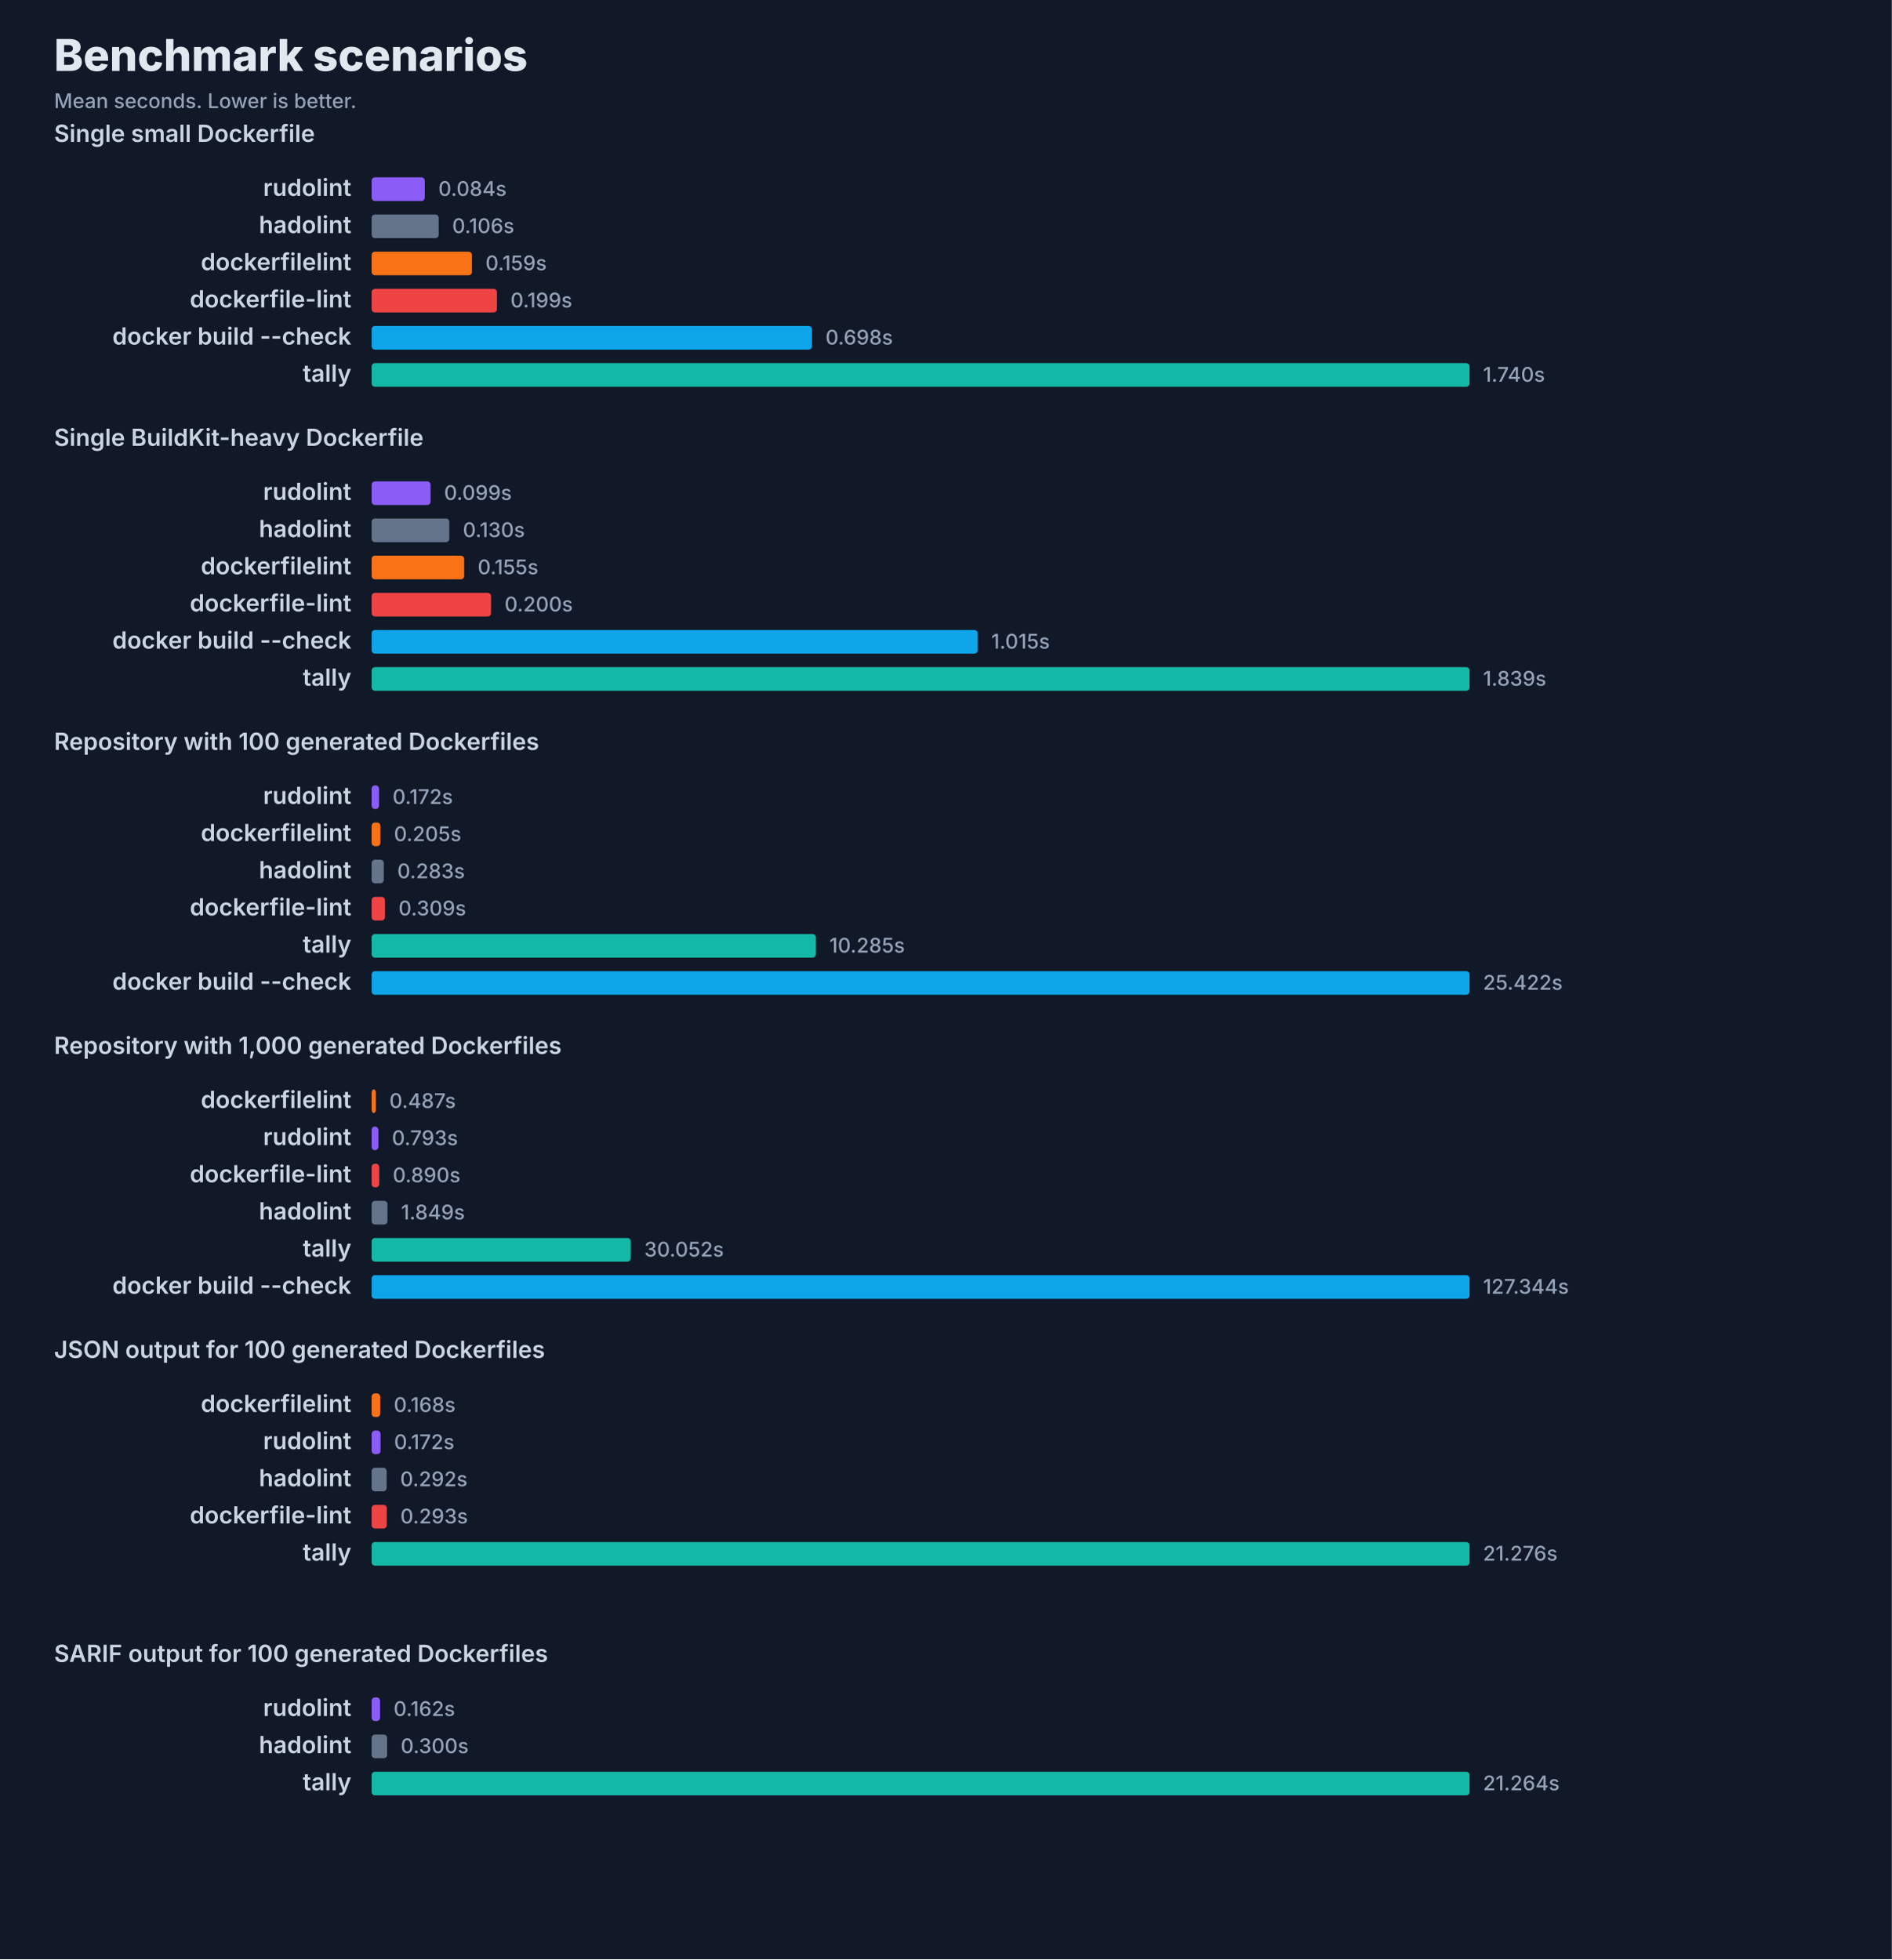
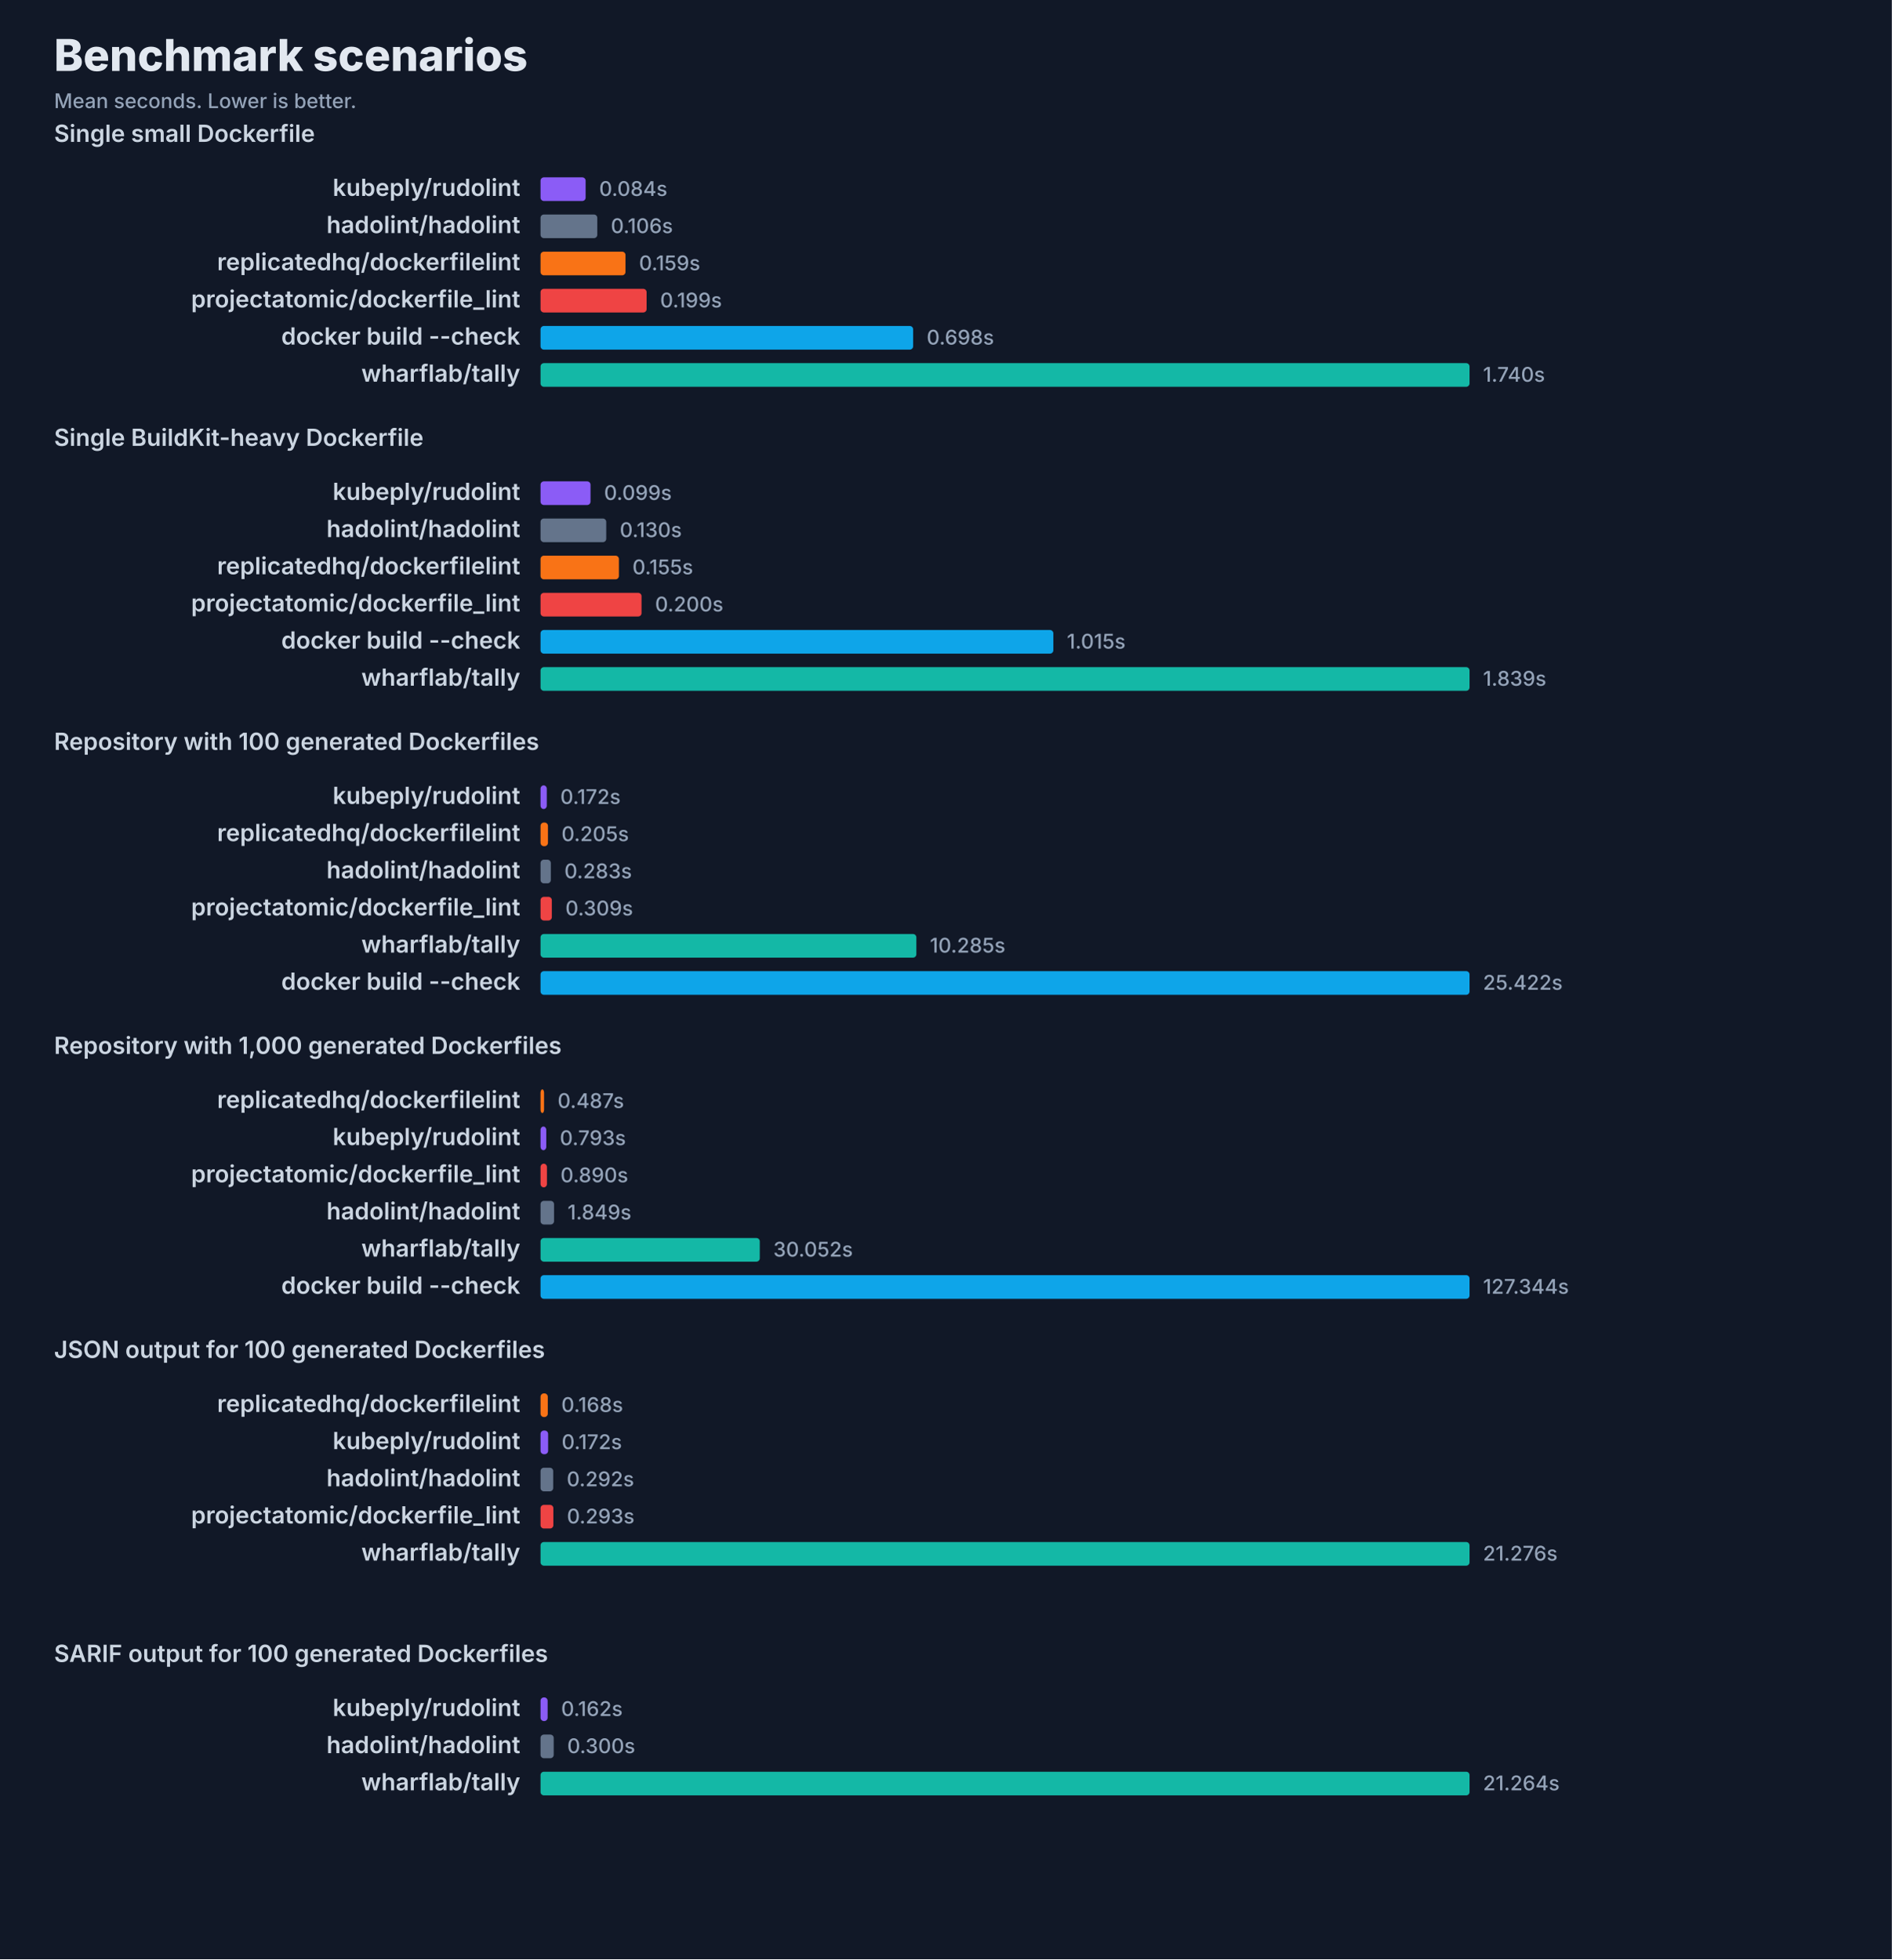
<svg xmlns="http://www.w3.org/2000/svg" width="1120" height="1160" viewBox="0 0 1120 1160" role="img" aria-labelledby="title desc">
  <style>text { fill: #cbd5e1; font: 600 14px ui-sans-serif, system-ui, -apple-system, BlinkMacSystemFont, "Segoe UI", sans-serif; }.small { fill: #94a3b8; font-size: 12px; font-weight: 500; }.title { fill: #e2e8f0; font-size: 26px; font-weight: 800; }</style>
  <rect width="100%" height="100%" fill="#111827" />
  <text class="title" x="32" y="42">Benchmark scenarios</text>
  <text class="small" x="32" y="64">Mean seconds. Lower is better.</text>
  <text x="32" y="84" fill="#e2e8f0">Single small Dockerfile</text>
-   <text x="208" y="116" text-anchor="end">rudolint</text>
-   <rect x="220" y="105" width="31.5" height="14" rx="2" fill="#8b5cf6" />
-   <text class="small" x="259.5" y="116">0.084s</text>
-   <text x="208" y="138" text-anchor="end">hadolint</text>
-   <rect x="220" y="127" width="39.7" height="14" rx="2" fill="#64748b" />
-   <text class="small" x="267.7" y="138">0.106s</text>
-   <text x="208" y="160" text-anchor="end">dockerfilelint</text>
-   <rect x="220" y="149" width="59.4" height="14" rx="2" fill="#f97316" />
-   <text class="small" x="287.4" y="160">0.159s</text>
-   <text x="208" y="182" text-anchor="end">dockerfile-lint</text>
-   <rect x="220" y="171" width="74.2" height="14" rx="2" fill="#ef4444" />
-   <text class="small" x="302.2" y="182">0.199s</text>
-   <text x="208" y="204" text-anchor="end">docker build --check</text>
-   <rect x="220" y="193" width="260.7" height="14" rx="2" fill="#0ea5e9" />
-   <text class="small" x="488.7" y="204">0.698s</text>
-   <text x="208" y="226" text-anchor="end">tally</text>
-   <rect x="220" y="215" width="650.0" height="14" rx="2" fill="#14b8a6" />
+   <text x="308" y="116" text-anchor="end">kubeply/rudolint</text>
+   <rect x="320" y="105" width="26.7" height="14" rx="2" fill="#8b5cf6" />
+   <text class="small" x="354.7" y="116">0.084s</text>
+   <text x="308" y="138" text-anchor="end">hadolint/hadolint</text>
+   <rect x="320" y="127" width="33.6" height="14" rx="2" fill="#64748b" />
+   <text class="small" x="361.6" y="138">0.106s</text>
+   <text x="308" y="160" text-anchor="end">replicatedhq/dockerfilelint</text>
+   <rect x="320" y="149" width="50.3" height="14" rx="2" fill="#f97316" />
+   <text class="small" x="378.3" y="160">0.159s</text>
+   <text x="308" y="182" text-anchor="end">projectatomic/dockerfile_lint</text>
+   <rect x="320" y="171" width="62.8" height="14" rx="2" fill="#ef4444" />
+   <text class="small" x="390.8" y="182">0.199s</text>
+   <text x="308" y="204" text-anchor="end">docker build --check</text>
+   <rect x="320" y="193" width="220.6" height="14" rx="2" fill="#0ea5e9" />
+   <text class="small" x="548.6" y="204">0.698s</text>
+   <text x="308" y="226" text-anchor="end">wharflab/tally</text>
+   <rect x="320" y="215" width="550.0" height="14" rx="2" fill="#14b8a6" />
  <text class="small" x="878.0" y="226">1.740s</text>
  <text x="32" y="264" fill="#e2e8f0">Single BuildKit-heavy Dockerfile</text>
-   <text x="208" y="296" text-anchor="end">rudolint</text>
-   <rect x="220" y="285" width="34.9" height="14" rx="2" fill="#8b5cf6" />
-   <text class="small" x="262.9" y="296">0.099s</text>
-   <text x="208" y="318" text-anchor="end">hadolint</text>
-   <rect x="220" y="307" width="46.0" height="14" rx="2" fill="#64748b" />
-   <text class="small" x="274.0" y="318">0.130s</text>
-   <text x="208" y="340" text-anchor="end">dockerfilelint</text>
-   <rect x="220" y="329" width="54.8" height="14" rx="2" fill="#f97316" />
-   <text class="small" x="282.8" y="340">0.155s</text>
-   <text x="208" y="362" text-anchor="end">dockerfile-lint</text>
-   <rect x="220" y="351" width="70.7" height="14" rx="2" fill="#ef4444" />
-   <text class="small" x="298.7" y="362">0.200s</text>
-   <text x="208" y="384" text-anchor="end">docker build --check</text>
-   <rect x="220" y="373" width="358.8" height="14" rx="2" fill="#0ea5e9" />
-   <text class="small" x="586.8" y="384">1.015s</text>
-   <text x="208" y="406" text-anchor="end">tally</text>
-   <rect x="220" y="395" width="650.0" height="14" rx="2" fill="#14b8a6" />
+   <text x="308" y="296" text-anchor="end">kubeply/rudolint</text>
+   <rect x="320" y="285" width="29.6" height="14" rx="2" fill="#8b5cf6" />
+   <text class="small" x="357.6" y="296">0.099s</text>
+   <text x="308" y="318" text-anchor="end">hadolint/hadolint</text>
+   <rect x="320" y="307" width="38.9" height="14" rx="2" fill="#64748b" />
+   <text class="small" x="366.9" y="318">0.130s</text>
+   <text x="308" y="340" text-anchor="end">replicatedhq/dockerfilelint</text>
+   <rect x="320" y="329" width="46.4" height="14" rx="2" fill="#f97316" />
+   <text class="small" x="374.4" y="340">0.155s</text>
+   <text x="308" y="362" text-anchor="end">projectatomic/dockerfile_lint</text>
+   <rect x="320" y="351" width="59.8" height="14" rx="2" fill="#ef4444" />
+   <text class="small" x="387.8" y="362">0.200s</text>
+   <text x="308" y="384" text-anchor="end">docker build --check</text>
+   <rect x="320" y="373" width="303.6" height="14" rx="2" fill="#0ea5e9" />
+   <text class="small" x="631.6" y="384">1.015s</text>
+   <text x="308" y="406" text-anchor="end">wharflab/tally</text>
+   <rect x="320" y="395" width="550.0" height="14" rx="2" fill="#14b8a6" />
  <text class="small" x="878.0" y="406">1.839s</text>
  <text x="32" y="444" fill="#e2e8f0">Repository with 100 generated Dockerfiles</text>
-   <text x="208" y="476" text-anchor="end">rudolint</text>
-   <rect x="220" y="465" width="4.4" height="14" rx="2" fill="#8b5cf6" />
-   <text class="small" x="232.4" y="476">0.172s</text>
-   <text x="208" y="498" text-anchor="end">dockerfilelint</text>
-   <rect x="220" y="487" width="5.2" height="14" rx="2" fill="#f97316" />
-   <text class="small" x="233.2" y="498">0.205s</text>
-   <text x="208" y="520" text-anchor="end">hadolint</text>
-   <rect x="220" y="509" width="7.2" height="14" rx="2" fill="#64748b" />
-   <text class="small" x="235.2" y="520">0.283s</text>
-   <text x="208" y="542" text-anchor="end">dockerfile-lint</text>
-   <rect x="220" y="531" width="7.9" height="14" rx="2" fill="#ef4444" />
-   <text class="small" x="235.9" y="542">0.309s</text>
-   <text x="208" y="564" text-anchor="end">tally</text>
-   <rect x="220" y="553" width="263.0" height="14" rx="2" fill="#14b8a6" />
-   <text class="small" x="491.0" y="564">10.285s</text>
-   <text x="208" y="586" text-anchor="end">docker build --check</text>
-   <rect x="220" y="575" width="650.0" height="14" rx="2" fill="#0ea5e9" />
+   <text x="308" y="476" text-anchor="end">kubeply/rudolint</text>
+   <rect x="320" y="465" width="3.7" height="14" rx="2" fill="#8b5cf6" />
+   <text class="small" x="331.7" y="476">0.172s</text>
+   <text x="308" y="498" text-anchor="end">replicatedhq/dockerfilelint</text>
+   <rect x="320" y="487" width="4.4" height="14" rx="2" fill="#f97316" />
+   <text class="small" x="332.4" y="498">0.205s</text>
+   <text x="308" y="520" text-anchor="end">hadolint/hadolint</text>
+   <rect x="320" y="509" width="6.1" height="14" rx="2" fill="#64748b" />
+   <text class="small" x="334.1" y="520">0.283s</text>
+   <text x="308" y="542" text-anchor="end">projectatomic/dockerfile_lint</text>
+   <rect x="320" y="531" width="6.7" height="14" rx="2" fill="#ef4444" />
+   <text class="small" x="334.7" y="542">0.309s</text>
+   <text x="308" y="564" text-anchor="end">wharflab/tally</text>
+   <rect x="320" y="553" width="222.5" height="14" rx="2" fill="#14b8a6" />
+   <text class="small" x="550.5" y="564">10.285s</text>
+   <text x="308" y="586" text-anchor="end">docker build --check</text>
+   <rect x="320" y="575" width="550.0" height="14" rx="2" fill="#0ea5e9" />
  <text class="small" x="878.0" y="586">25.422s</text>
  <text x="32" y="624" fill="#e2e8f0">Repository with 1,000 generated Dockerfiles</text>
-   <text x="208" y="656" text-anchor="end">dockerfilelint</text>
-   <rect x="220" y="645" width="2.5" height="14" rx="2" fill="#f97316" />
-   <text class="small" x="230.5" y="656">0.487s</text>
-   <text x="208" y="678" text-anchor="end">rudolint</text>
-   <rect x="220" y="667" width="4.0" height="14" rx="2" fill="#8b5cf6" />
-   <text class="small" x="232.0" y="678">0.793s</text>
-   <text x="208" y="700" text-anchor="end">dockerfile-lint</text>
-   <rect x="220" y="689" width="4.5" height="14" rx="2" fill="#ef4444" />
-   <text class="small" x="232.5" y="700">0.890s</text>
-   <text x="208" y="722" text-anchor="end">hadolint</text>
-   <rect x="220" y="711" width="9.4" height="14" rx="2" fill="#64748b" />
-   <text class="small" x="237.4" y="722">1.849s</text>
-   <text x="208" y="744" text-anchor="end">tally</text>
-   <rect x="220" y="733" width="153.4" height="14" rx="2" fill="#14b8a6" />
-   <text class="small" x="381.4" y="744">30.052s</text>
-   <text x="208" y="766" text-anchor="end">docker build --check</text>
-   <rect x="220" y="755" width="650.0" height="14" rx="2" fill="#0ea5e9" />
+   <text x="308" y="656" text-anchor="end">replicatedhq/dockerfilelint</text>
+   <rect x="320" y="645" width="2.1" height="14" rx="2" fill="#f97316" />
+   <text class="small" x="330.1" y="656">0.487s</text>
+   <text x="308" y="678" text-anchor="end">kubeply/rudolint</text>
+   <rect x="320" y="667" width="3.4" height="14" rx="2" fill="#8b5cf6" />
+   <text class="small" x="331.4" y="678">0.793s</text>
+   <text x="308" y="700" text-anchor="end">projectatomic/dockerfile_lint</text>
+   <rect x="320" y="689" width="3.8" height="14" rx="2" fill="#ef4444" />
+   <text class="small" x="331.8" y="700">0.890s</text>
+   <text x="308" y="722" text-anchor="end">hadolint/hadolint</text>
+   <rect x="320" y="711" width="8.0" height="14" rx="2" fill="#64748b" />
+   <text class="small" x="336.0" y="722">1.849s</text>
+   <text x="308" y="744" text-anchor="end">wharflab/tally</text>
+   <rect x="320" y="733" width="129.8" height="14" rx="2" fill="#14b8a6" />
+   <text class="small" x="457.8" y="744">30.052s</text>
+   <text x="308" y="766" text-anchor="end">docker build --check</text>
+   <rect x="320" y="755" width="550.0" height="14" rx="2" fill="#0ea5e9" />
  <text class="small" x="878.0" y="766">127.344s</text>
  <text x="32" y="804" fill="#e2e8f0">JSON output for 100 generated Dockerfiles</text>
-   <text x="208" y="836" text-anchor="end">dockerfilelint</text>
-   <rect x="220" y="825" width="5.1" height="14" rx="2" fill="#f97316" />
-   <text class="small" x="233.1" y="836">0.168s</text>
-   <text x="208" y="858" text-anchor="end">rudolint</text>
-   <rect x="220" y="847" width="5.3" height="14" rx="2" fill="#8b5cf6" />
-   <text class="small" x="233.3" y="858">0.172s</text>
-   <text x="208" y="880" text-anchor="end">hadolint</text>
-   <rect x="220" y="869" width="8.9" height="14" rx="2" fill="#64748b" />
-   <text class="small" x="236.9" y="880">0.292s</text>
-   <text x="208" y="902" text-anchor="end">dockerfile-lint</text>
-   <rect x="220" y="891" width="9.0" height="14" rx="2" fill="#ef4444" />
-   <text class="small" x="237.0" y="902">0.293s</text>
-   <text x="208" y="924" text-anchor="end">tally</text>
-   <rect x="220" y="913" width="650.0" height="14" rx="2" fill="#14b8a6" />
+   <text x="308" y="836" text-anchor="end">replicatedhq/dockerfilelint</text>
+   <rect x="320" y="825" width="4.3" height="14" rx="2" fill="#f97316" />
+   <text class="small" x="332.3" y="836">0.168s</text>
+   <text x="308" y="858" text-anchor="end">kubeply/rudolint</text>
+   <rect x="320" y="847" width="4.5" height="14" rx="2" fill="#8b5cf6" />
+   <text class="small" x="332.5" y="858">0.172s</text>
+   <text x="308" y="880" text-anchor="end">hadolint/hadolint</text>
+   <rect x="320" y="869" width="7.5" height="14" rx="2" fill="#64748b" />
+   <text class="small" x="335.5" y="880">0.292s</text>
+   <text x="308" y="902" text-anchor="end">projectatomic/dockerfile_lint</text>
+   <rect x="320" y="891" width="7.6" height="14" rx="2" fill="#ef4444" />
+   <text class="small" x="335.6" y="902">0.293s</text>
+   <text x="308" y="924" text-anchor="end">wharflab/tally</text>
+   <rect x="320" y="913" width="550.0" height="14" rx="2" fill="#14b8a6" />
  <text class="small" x="878.0" y="924">21.276s</text>
  <text x="32" y="984" fill="#e2e8f0">SARIF output for 100 generated Dockerfiles</text>
-   <text x="208" y="1016" text-anchor="end">rudolint</text>
-   <rect x="220" y="1005" width="5.0" height="14" rx="2" fill="#8b5cf6" />
-   <text class="small" x="233.0" y="1016">0.162s</text>
-   <text x="208" y="1038" text-anchor="end">hadolint</text>
-   <rect x="220" y="1027" width="9.2" height="14" rx="2" fill="#64748b" />
-   <text class="small" x="237.2" y="1038">0.300s</text>
-   <text x="208" y="1060" text-anchor="end">tally</text>
-   <rect x="220" y="1049" width="650.0" height="14" rx="2" fill="#14b8a6" />
+   <text x="308" y="1016" text-anchor="end">kubeply/rudolint</text>
+   <rect x="320" y="1005" width="4.2" height="14" rx="2" fill="#8b5cf6" />
+   <text class="small" x="332.2" y="1016">0.162s</text>
+   <text x="308" y="1038" text-anchor="end">hadolint/hadolint</text>
+   <rect x="320" y="1027" width="7.8" height="14" rx="2" fill="#64748b" />
+   <text class="small" x="335.8" y="1038">0.300s</text>
+   <text x="308" y="1060" text-anchor="end">wharflab/tally</text>
+   <rect x="320" y="1049" width="550.0" height="14" rx="2" fill="#14b8a6" />
  <text class="small" x="878.0" y="1060">21.264s</text>
</svg>
